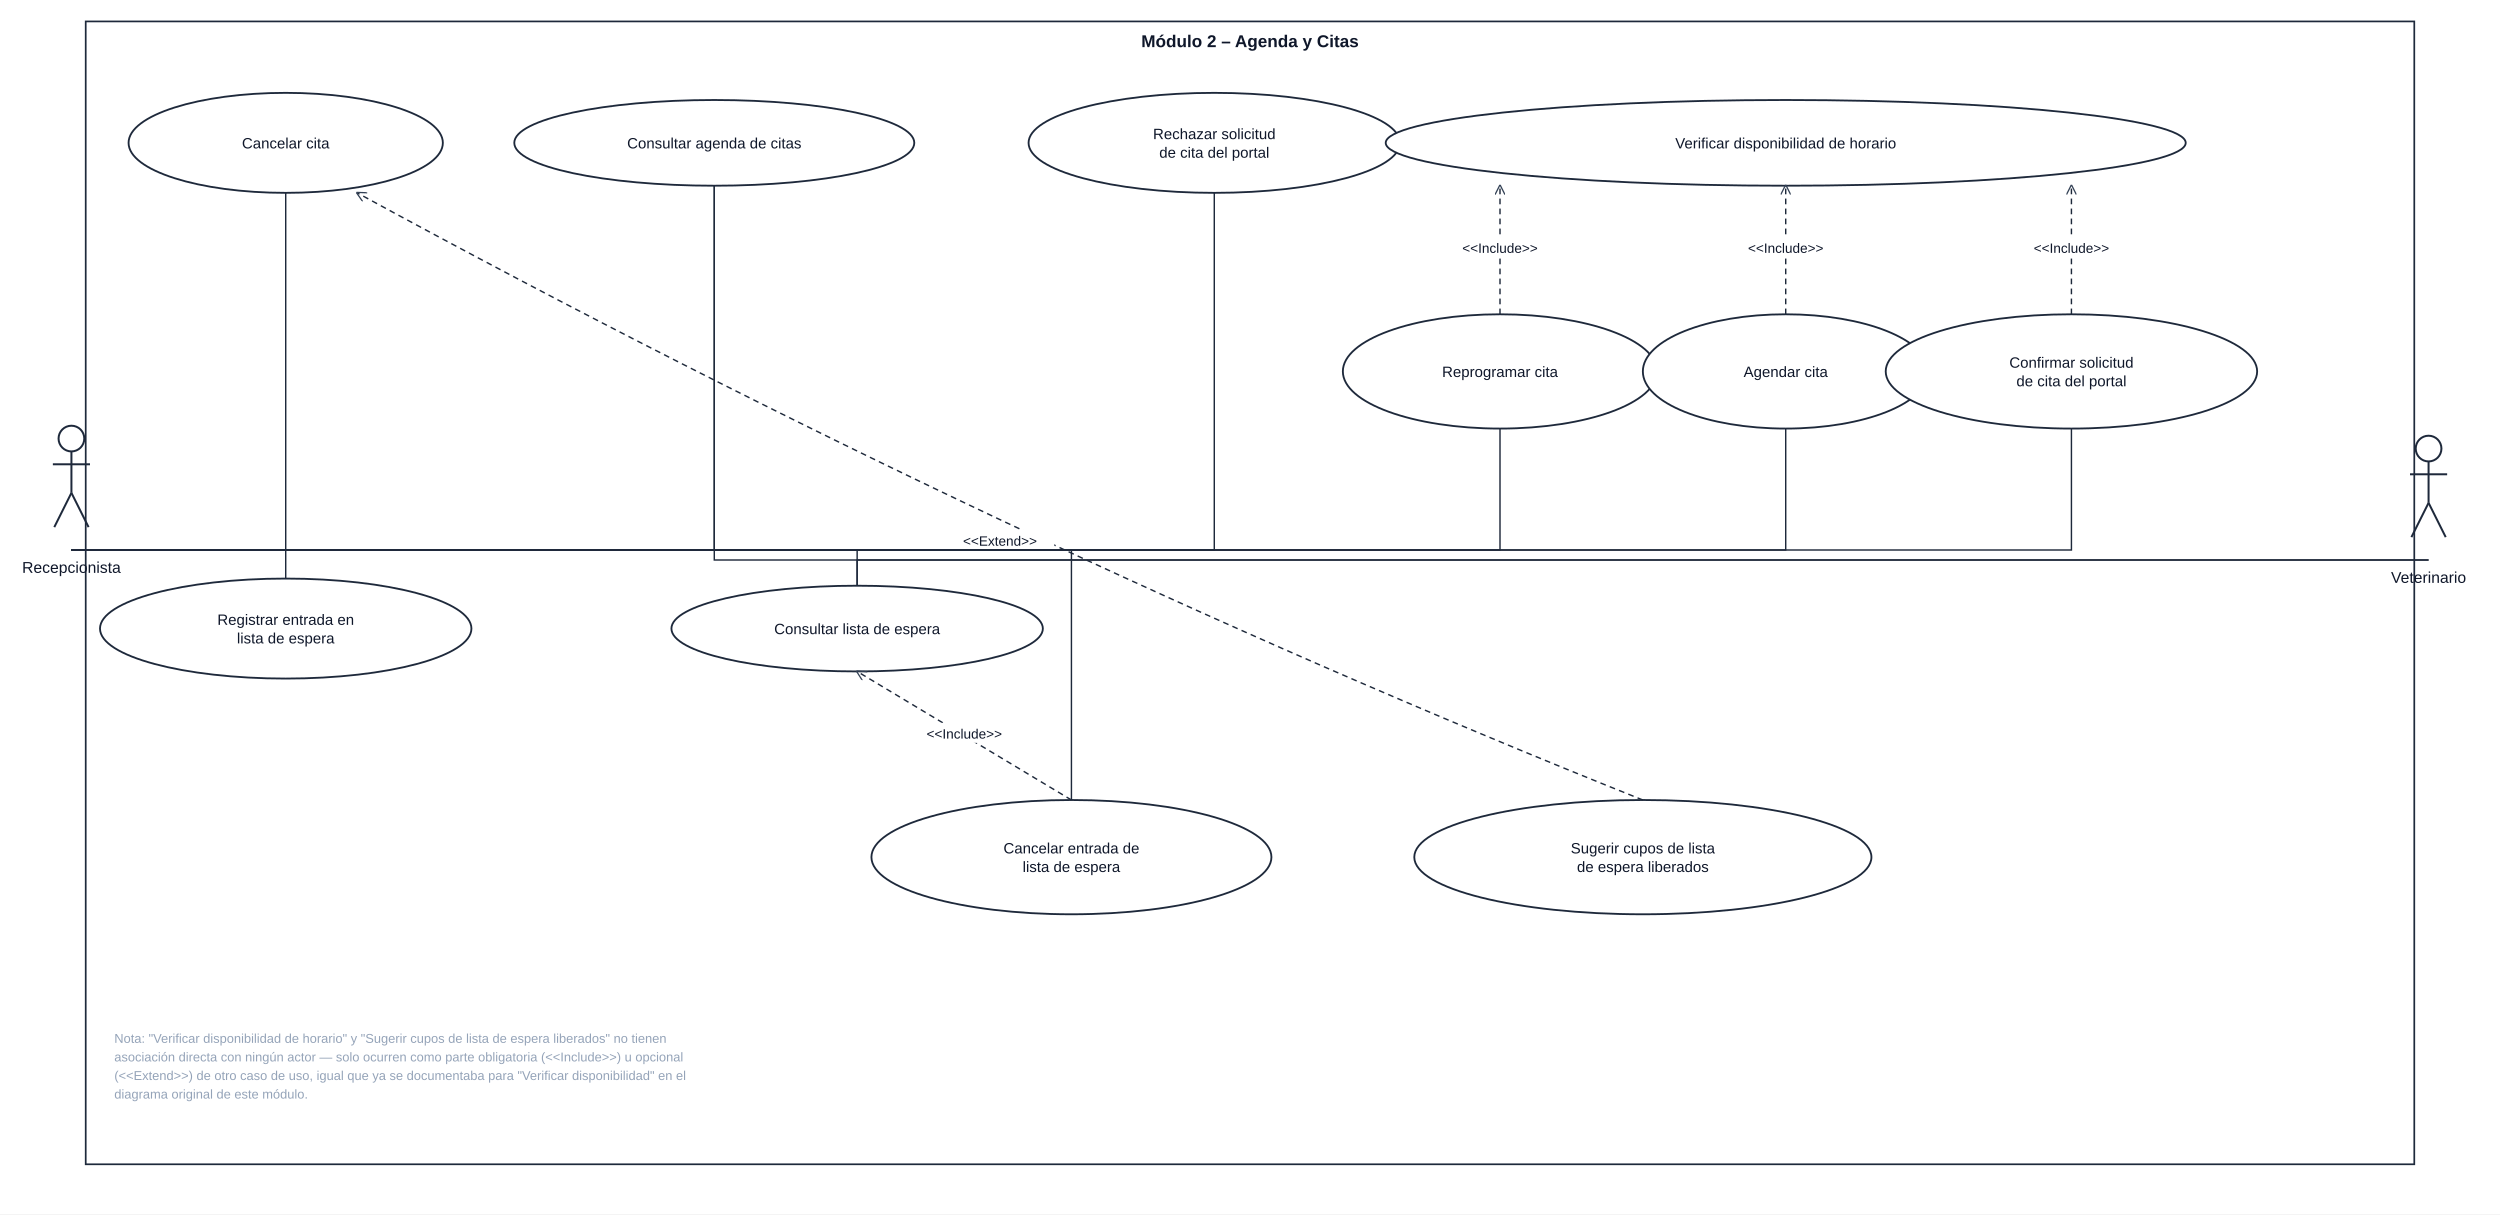
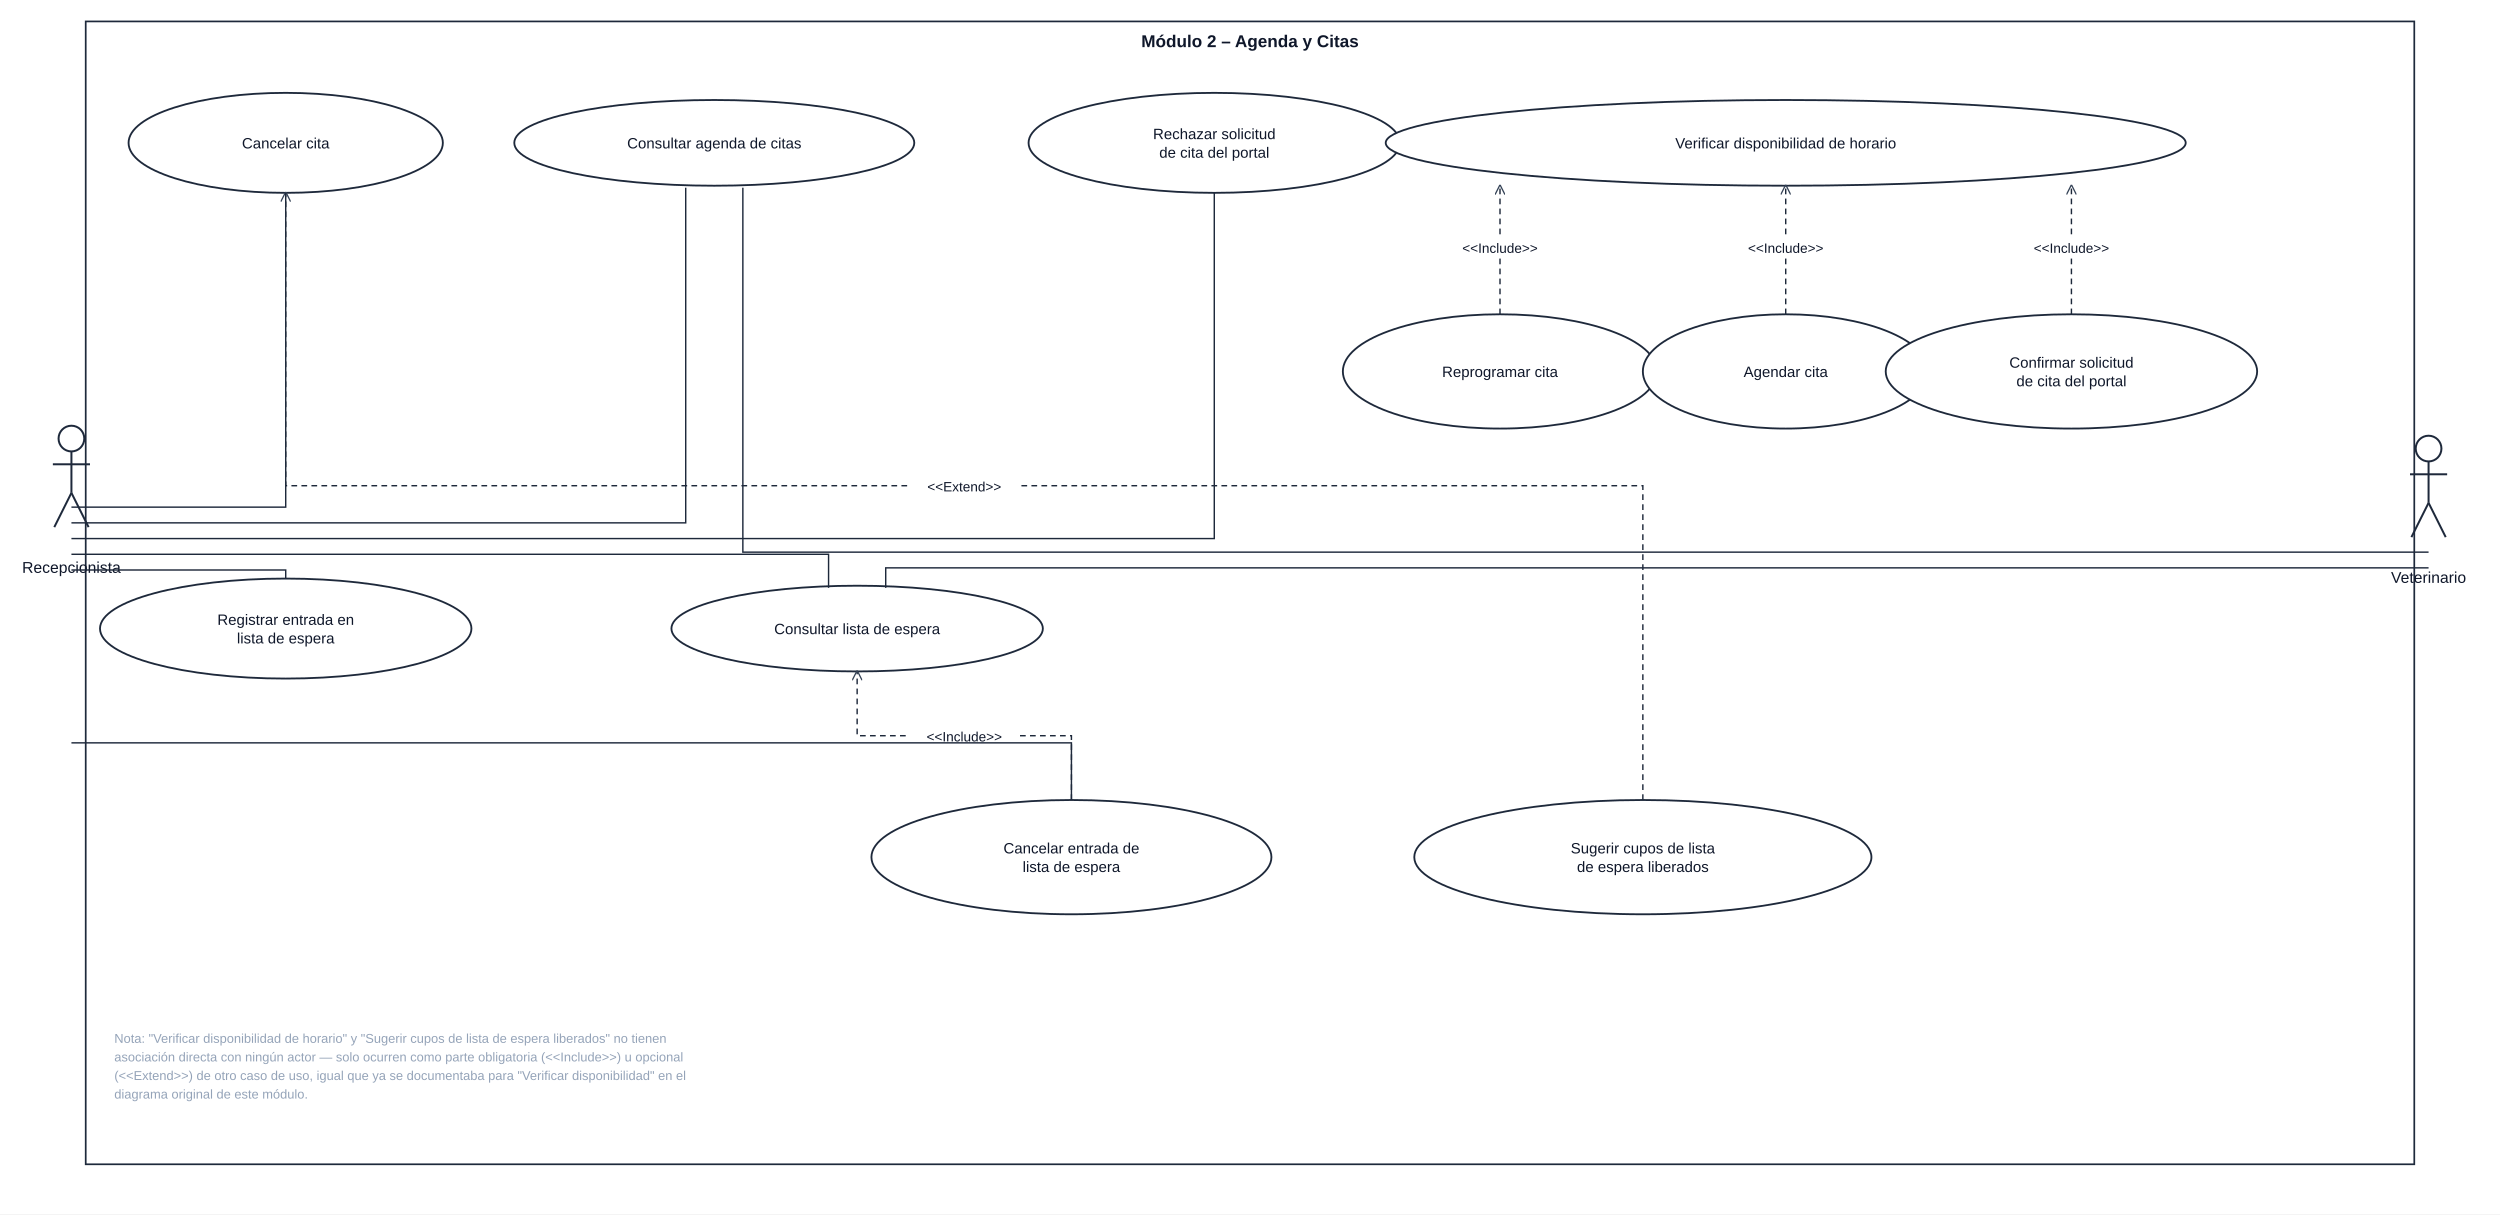
<svg xmlns="http://www.w3.org/2000/svg" viewBox="0 0 1750 850" font-family="Segoe UI, Arial, Helvetica, sans-serif">
  <defs>
    <marker id="uc_arrow" viewBox="0 0 10 10" refX="9" refY="5" markerWidth="7" markerHeight="7" orient="auto-start-reverse">
      <path d="M0,0 L10,5 L0,10" fill="none" stroke="#334155" stroke-width="1.3" />
    </marker>
  </defs>
  <rect x="0" y="0" width="1750" height="850" fill="#ffffff" />
  <rect x="60" y="15" width="1630" height="800" fill="none" stroke="#1e293b" stroke-width="1.2" />
  <text x="875.0" y="33" text-anchor="middle" font-size="12" font-weight="600" fill="#0f172a">Módulo 2 – Agenda y Citas</text>
  <g stroke="#1e293b" stroke-width="1.4" fill="none">
    <circle cx="50" cy="307" r="9" fill="#ffffff" />
    <line x1="50" y1="316" x2="50" y2="345" />
    <line x1="37" y1="325" x2="63" y2="325" />
    <line x1="50" y1="345" x2="38" y2="369" />
    <line x1="50" y1="345" x2="62" y2="369" />
  </g>
  <text x="50" y="401" text-anchor="middle" font-size="11" fill="#0f172a">Recepcionista</text>
  <g stroke="#1e293b" stroke-width="1.4" fill="none">
    <circle cx="1700" cy="314" r="9" fill="#ffffff" />
    <line x1="1700" y1="323" x2="1700" y2="352" />
    <line x1="1687" y1="332" x2="1713" y2="332" />
    <line x1="1700" y1="352" x2="1688" y2="376" />
    <line x1="1700" y1="352" x2="1712" y2="376" />
  </g>
  <text x="1700" y="408" text-anchor="middle" font-size="11" fill="#0f172a">Veterinario</text>
  <ellipse cx="200" cy="100" rx="110.0" ry="35.0" fill="#ffffff" stroke="#1e293b" stroke-width="1.3" />
  <text x="200" y="103.9" text-anchor="middle" font-size="10.5" fill="#0f172a">Cancelar cita</text>
  <ellipse cx="500" cy="100" rx="140.0" ry="30.0" fill="#ffffff" stroke="#1e293b" stroke-width="1.3" />
  <text x="500" y="103.9" text-anchor="middle" font-size="10.5" fill="#0f172a">Consultar agenda de citas</text>
  <ellipse cx="850" cy="100" rx="130.0" ry="35.0" fill="#ffffff" stroke="#1e293b" stroke-width="1.3" />
  <text x="850" y="97.4" text-anchor="middle" font-size="10.5" fill="#0f172a">Rechazar solicitud</text>
  <text x="850" y="110.4" text-anchor="middle" font-size="10.5" fill="#0f172a">de cita del portal</text>
  <ellipse cx="1250" cy="100" rx="280.0" ry="30.0" fill="#ffffff" stroke="#1e293b" stroke-width="1.3" />
  <text x="1250" y="103.9" text-anchor="middle" font-size="10.5" fill="#0f172a">Verificar disponibilidad de horario</text>
  <ellipse cx="1050" cy="260" rx="110.0" ry="40.0" fill="#ffffff" stroke="#1e293b" stroke-width="1.3" />
  <text x="1050" y="263.9" text-anchor="middle" font-size="10.5" fill="#0f172a">Reprogramar cita</text>
  <ellipse cx="1250" cy="260" rx="100.0" ry="40.0" fill="#ffffff" stroke="#1e293b" stroke-width="1.3" />
  <text x="1250" y="263.9" text-anchor="middle" font-size="10.5" fill="#0f172a">Agendar cita</text>
  <ellipse cx="1450" cy="260" rx="130.0" ry="40.0" fill="#ffffff" stroke="#1e293b" stroke-width="1.3" />
  <text x="1450" y="257.4" text-anchor="middle" font-size="10.5" fill="#0f172a">Confirmar solicitud</text>
  <text x="1450" y="270.4" text-anchor="middle" font-size="10.5" fill="#0f172a">de cita del portal</text>
  <path d="M1050,220.0 L1050,130.0" fill="none" stroke="#1e293b" stroke-width="1" stroke-dasharray="4 3" marker-end="url(#uc_arrow)" />
  <rect x="1012.0" y="166.0" width="76" height="14" fill="#ffffff" />
  <text x="1050.0" y="177.0" text-anchor="middle" font-size="9.5" fill="#0f172a">&lt;&lt;Include&gt;&gt;</text>
  <path d="M1250,220.0 L1250,130.0" fill="none" stroke="#1e293b" stroke-width="1" stroke-dasharray="4 3" marker-end="url(#uc_arrow)" />
  <rect x="1212.0" y="166.0" width="76" height="14" fill="#ffffff" />
  <text x="1250.0" y="177.0" text-anchor="middle" font-size="9.5" fill="#0f172a">&lt;&lt;Include&gt;&gt;</text>
  <path d="M1450,220.0 L1450,130.0" fill="none" stroke="#1e293b" stroke-width="1" stroke-dasharray="4 3" marker-end="url(#uc_arrow)" />
  <rect x="1412.0" y="166.0" width="76" height="14" fill="#ffffff" />
  <text x="1450.0" y="177.0" text-anchor="middle" font-size="9.5" fill="#0f172a">&lt;&lt;Include&gt;&gt;</text>
  <ellipse cx="200" cy="440" rx="130.0" ry="35.0" fill="#ffffff" stroke="#1e293b" stroke-width="1.3" />
  <text x="200" y="437.4" text-anchor="middle" font-size="10.5" fill="#0f172a">Registrar entrada en</text>
  <text x="200" y="450.4" text-anchor="middle" font-size="10.5" fill="#0f172a">lista de espera</text>
  <ellipse cx="600" cy="440" rx="130.0" ry="30.0" fill="#ffffff" stroke="#1e293b" stroke-width="1.3" />
  <text x="600" y="443.9" text-anchor="middle" font-size="10.5" fill="#0f172a">Consultar lista de espera</text>
  <ellipse cx="750" cy="600" rx="140.0" ry="40.0" fill="#ffffff" stroke="#1e293b" stroke-width="1.3" />
  <text x="750" y="597.4" text-anchor="middle" font-size="10.5" fill="#0f172a">Cancelar entrada de</text>
  <text x="750" y="610.4" text-anchor="middle" font-size="10.5" fill="#0f172a">lista de espera</text>
  <ellipse cx="1150" cy="600" rx="160.0" ry="40.0" fill="#ffffff" stroke="#1e293b" stroke-width="1.3" />
  <text x="1150" y="597.4" text-anchor="middle" font-size="10.5" fill="#0f172a">Sugerir cupos de lista</text>
  <text x="1150" y="610.4" text-anchor="middle" font-size="10.5" fill="#0f172a">de espera liberados</text>
-   <path d="M750,560.0 L600,470.0" fill="none" stroke="#1e293b" stroke-width="1" stroke-dasharray="4 3" marker-end="url(#uc_arrow)" />
-   <rect x="637.0" y="506.0" width="76" height="14" fill="#ffffff" />
-   <text x="675.0" y="517.0" text-anchor="middle" font-size="9.5" fill="#0f172a">&lt;&lt;Include&gt;&gt;</text>
-   <path d="M1150,560.0 Q700,380 250,135.0" fill="none" stroke="#1e293b" stroke-width="1" stroke-dasharray="4 3" marker-end="url(#uc_arrow)" />
-   <rect x="662" y="371" width="76" height="14" fill="#ffffff" />
-   <text x="700" y="382" text-anchor="middle" font-size="9.5" fill="#0f172a">&lt;&lt;Extend&gt;&gt;</text>
-   <polyline points="50,385 200,385 200,135.0" fill="none" stroke="#1e293b" stroke-width="1" />
-   <polyline points="50,385 500,385 500,130.0" fill="none" stroke="#1e293b" stroke-width="1" />
-   <polyline points="50,385 850,385 850,135.0" fill="none" stroke="#1e293b" stroke-width="1" />
-   <polyline points="50,385 1050,385 1050,300.0" fill="none" stroke="#1e293b" stroke-width="1" />
-   <polyline points="50,385 1250,385 1250,300.0" fill="none" stroke="#1e293b" stroke-width="1" />
-   <polyline points="50,385 1450,385 1450,300.0" fill="none" stroke="#1e293b" stroke-width="1" />
-   <polyline points="50,385 200,385 200,405.0" fill="none" stroke="#1e293b" stroke-width="1" />
-   <polyline points="50,385 600,385 600,410.0" fill="none" stroke="#1e293b" stroke-width="1" />
-   <polyline points="50,385 750,385 750,560.0" fill="none" stroke="#1e293b" stroke-width="1" />
-   <polyline points="1700,392 500,392 500,130.0" fill="none" stroke="#1e293b" stroke-width="1" />
-   <polyline points="1700,392 600,392 600,410.0" fill="none" stroke="#1e293b" stroke-width="1" />
+   <path d="M750,560.0 L750,515.0 L600,515.0 L600,470.0" fill="none" stroke="#1e293b" stroke-width="1" stroke-dasharray="4 3" marker-end="url(#uc_arrow)" />
+   <rect x="637.0" y="508.0" width="76" height="14" fill="#ffffff" />
+   <text x="675.0" y="519.0" text-anchor="middle" font-size="9.5" fill="#0f172a">&lt;&lt;Include&gt;&gt;</text>
+   <path d="M1150,560.0 L1150,340.0 L200,340.0 L200,135.0" fill="none" stroke="#1e293b" stroke-width="1" stroke-dasharray="4 3" marker-end="url(#uc_arrow)" />
+   <rect x="637.0" y="333.0" width="76" height="14" fill="#ffffff" />
+   <text x="675.0" y="344.0" text-anchor="middle" font-size="9.5" fill="#0f172a">&lt;&lt;Extend&gt;&gt;</text>
+   <path d="M50.0,355.0 L200.0,355.0 L200.0,135.0" fill="none" stroke="#1e293b" stroke-width="1" />
+   <path d="M50.0,366.0 L480.0,366.0 L480.0,131.4" fill="none" stroke="#1e293b" stroke-width="1" />
+   <path d="M50.0,377.0 L850.0,377.0 L850.0,135.0" fill="none" stroke="#1e293b" stroke-width="1" />
+   <path d="M50.0,388.0 L580.0,388.0 L580.0,411.5" fill="none" stroke="#1e293b" stroke-width="1" />
+   <path d="M50.0,399.0 L200.0,399.0 L200.0,405.0" fill="none" stroke="#1e293b" stroke-width="1" />
+   <path d="M50.0,520.0 L750.0,520.0 L750.0,560.0" fill="none" stroke="#1e293b" stroke-width="1" />
+   <path d="M1700.0,386.5 L520.0,386.5 L520.0,131.4" fill="none" stroke="#1e293b" stroke-width="1" />
+   <path d="M1700.0,397.5 L620.0,397.5 L620.0,411.5" fill="none" stroke="#1e293b" stroke-width="1" />
  <text x="80" y="730" text-anchor="start" font-size="9" fill="#94a3b8">Nota: "Verificar disponibilidad de horario" y "Sugerir cupos de lista de espera liberados" no tienen</text>
  <text x="80" y="743" text-anchor="start" font-size="9" fill="#94a3b8">asociación directa con ningún actor — solo ocurren como parte obligatoria (&lt;&lt;Include&gt;&gt;) u opcional</text>
  <text x="80" y="756" text-anchor="start" font-size="9" fill="#94a3b8">(&lt;&lt;Extend&gt;&gt;) de otro caso de uso, igual que ya se documentaba para "Verificar disponibilidad" en el</text>
  <text x="80" y="769" text-anchor="start" font-size="9" fill="#94a3b8">diagrama original de este módulo.</text>
</svg>
